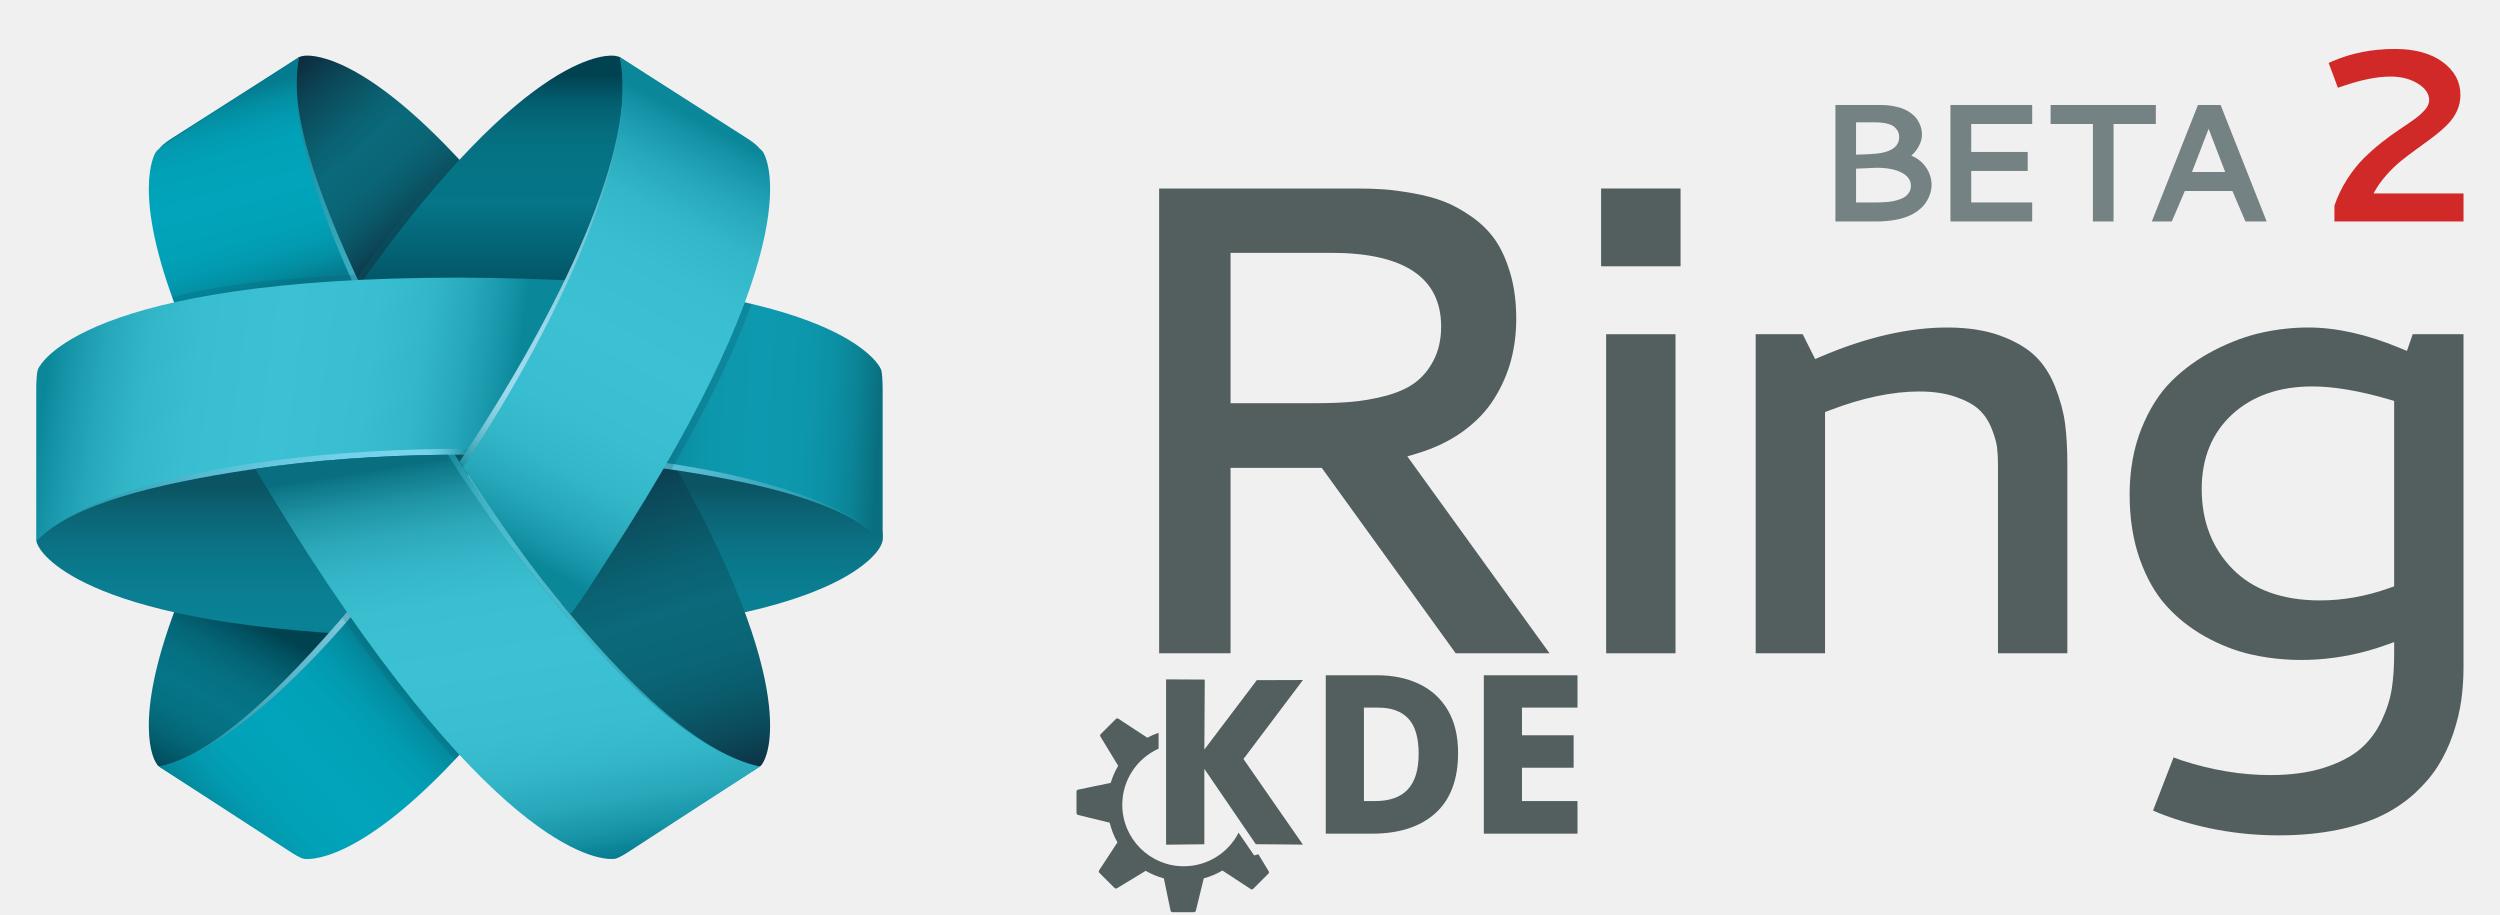
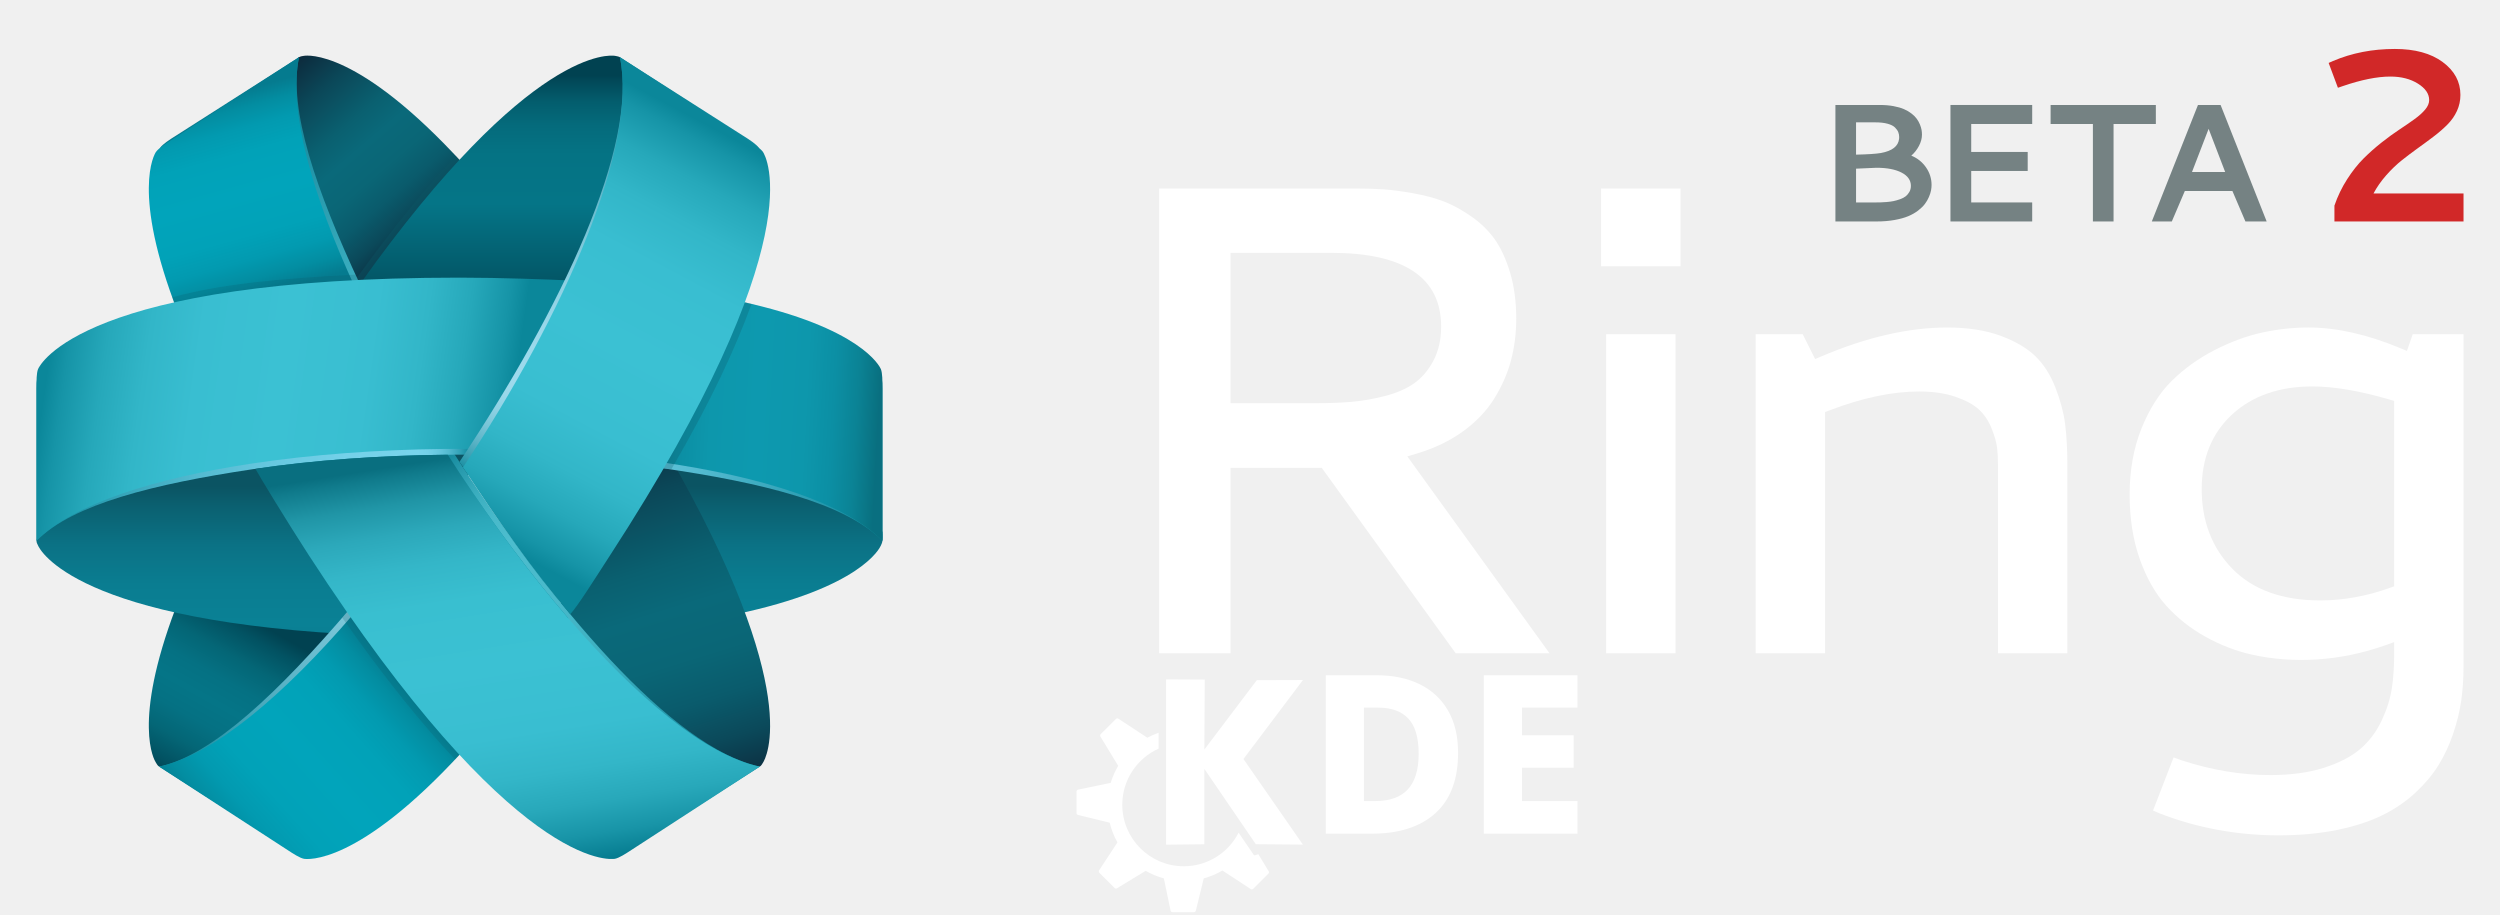
<svg xmlns="http://www.w3.org/2000/svg" version="1.1" id="Calque_1" x="0px" y="0px" width="590.4px" height="216px" viewBox="0 0 590.4 216" enable-background="new 0 0 590.4 216" xml:space="preserve">
  <defs id="defs5272" />
  <g id="g4726">
    <g id="g4728">
      <linearGradient id="SVGID_1_" gradientUnits="userSpaceOnUse" x1="23.376" y1="901.826" x2="15.36" y2="892.474" gradientTransform="matrix(1 0 0 1 90 -791)">
        <stop offset="0" style="stop-color:#0B5463" id="stop4731" />
        <stop offset="1" style="stop-color:#0B5463" id="stop4733" />
      </linearGradient>
      <polygon fill="url(#SVGID_1_)" points="102.813,103.89 115.141,103.466 108.976,115.113   " id="polygon4735" />
      <linearGradient id="SVGID_2_" gradientUnits="userSpaceOnUse" x1="92.376" y1="905.86" x2="92.376" y2="970.14" gradientTransform="matrix(1 0 0 1 90 -791)">
        <stop offset="0" style="stop-color:#0B5463" id="stop4738" />
        <stop offset="0.07" style="stop-color:#0B6070" id="stop4740" />
        <stop offset="0.216" style="stop-color:#0B7285" id="stop4742" />
        <stop offset="0.361" style="stop-color:#0A7D91" id="stop4744" />
        <stop offset="0.5" style="stop-color:#0A8195" id="stop4746" />
        <stop offset="0.639" style="stop-color:#0A7D91" id="stop4748" />
        <stop offset="0.783" style="stop-color:#0B7285" id="stop4750" />
        <stop offset="0.93" style="stop-color:#0B6070" id="stop4752" />
        <stop offset="1" style="stop-color:#0B5463" id="stop4754" />
      </linearGradient>
      <path fill="url(#SVGID_2_)" d="M156.308,106.82c45.552,7.381,52.088,18.776,52.088,18.776c0-0.002,0.111,1.146,0,2.107    c-0.055,0.482-0.242,0.842-0.372,1.141c-0.261,0.604-4.765,10.004-34.201,16.201L156.308,106.82z" id="path4756" />
      <linearGradient id="SVGID_3_" gradientUnits="userSpaceOnUse" x1="-50.446" y1="975.021" x2="-29.59" y2="937.888" gradientTransform="matrix(1 0 0 1 90 -791)">
        <stop offset="0" style="stop-color:#014251" id="stop4759" />
        <stop offset="0.086" style="stop-color:#025262" id="stop4761" />
        <stop offset="0.227" style="stop-color:#046676" id="stop4763" />
        <stop offset="0.366" style="stop-color:#057183" id="stop4765" />
        <stop offset="0.5" style="stop-color:#057587" id="stop4767" />
        <stop offset="0.634" style="stop-color:#057183" id="stop4769" />
        <stop offset="0.773" style="stop-color:#046676" id="stop4771" />
        <stop offset="0.914" style="stop-color:#025262" id="stop4773" />
        <stop offset="1" style="stop-color:#014251" id="stop4775" />
      </linearGradient>
      <path fill="url(#SVGID_3_)" d="M41.516,143.514c-10.369,27.344-5.049,36.055-4.692,36.596c0.181,0.271,0.349,0.668,0.755,0.934    c0.157,0.104,2.143-0.377,2.143-0.377s18.623-0.938,40.443-31.939L41.516,143.514z" id="path4777" />
      <linearGradient id="SVGID_4_" gradientUnits="userSpaceOnUse" x1="9.086" y1="848.944" x2="-25.438" y2="808.665" gradientTransform="matrix(1 0 0 1 90 -791)">
        <stop offset="0" style="stop-color:#0D283A" id="stop4780" />
        <stop offset="0.028" style="stop-color:#0C3042" id="stop4782" />
        <stop offset="0.135" style="stop-color:#0B495A" id="stop4784" />
        <stop offset="0.247" style="stop-color:#0A5B6C" id="stop4786" />
        <stop offset="0.365" style="stop-color:#0A6676" id="stop4788" />
        <stop offset="0.5" style="stop-color:#0A697A" id="stop4790" />
        <stop offset="0.618" style="stop-color:#0A6070" id="stop4792" />
        <stop offset="0.812" style="stop-color:#0B4758" id="stop4794" />
        <stop offset="1" style="stop-color:#0D283A" id="stop4796" />
      </linearGradient>
      <path fill="url(#SVGID_4_)" d="M109.549,38.875C84.568,11.5,72.487,13.07,71.788,13.185c-0.35,0.059-0.69,0.072-1.158,0.311    c-0.832,0.426-1.77,3.182-1.77,3.182s-5.283,15.117,15.867,55.791L109.549,38.875z" id="path4798" />
      <linearGradient id="SVGID_5_" gradientUnits="userSpaceOnUse" x1="77.418" y1="979.431" x2="50.748" y2="893.516" gradientTransform="matrix(1 0 0 1 90 -791)">
        <stop offset="0" style="stop-color:#0D283A" id="stop4801" />
        <stop offset="0.028" style="stop-color:#0C3042" id="stop4803" />
        <stop offset="0.135" style="stop-color:#0B495A" id="stop4805" />
        <stop offset="0.247" style="stop-color:#0A5B6C" id="stop4807" />
        <stop offset="0.365" style="stop-color:#0A6676" id="stop4809" />
        <stop offset="0.5" style="stop-color:#0A697A" id="stop4811" />
        <stop offset="0.618" style="stop-color:#0A6070" id="stop4813" />
        <stop offset="0.812" style="stop-color:#0B4758" id="stop4815" />
        <stop offset="1" style="stop-color:#0D283A" id="stop4817" />
      </linearGradient>
      <path fill="url(#SVGID_5_)" d="M131.342,144.072c33.872,38.717,45.761,36.561,45.761,36.561s2.182,0.508,2.332,0.41    c0.405-0.266,0.572-0.662,0.753-0.934c0.482-0.73,10.052-16.422-22.444-72.979L131.342,144.072z" id="path4819" />
      <linearGradient id="SVGID_6_" gradientUnits="userSpaceOnUse" x1="-41.932" y1="905.86" x2="-41.932" y2="970.138" gradientTransform="matrix(1 0 0 1 90 -791)">
        <stop offset="0" style="stop-color:#0B5463" id="stop4822" />
        <stop offset="0.07" style="stop-color:#0B6070" id="stop4824" />
        <stop offset="0.216" style="stop-color:#0B7285" id="stop4826" />
        <stop offset="0.361" style="stop-color:#0A7D91" id="stop4828" />
        <stop offset="0.5" style="stop-color:#0A8195" id="stop4830" />
        <stop offset="0.639" style="stop-color:#0A7D91" id="stop4832" />
        <stop offset="0.783" style="stop-color:#0B7285" id="stop4834" />
        <stop offset="0.93" style="stop-color:#0B6070" id="stop4836" />
        <stop offset="1" style="stop-color:#0B5463" id="stop4838" />
      </linearGradient>
      <path fill="url(#SVGID_6_)" d="M87.52,150.014c-69.822-2.938-78.172-20.346-78.529-21.17c-0.109-0.25-0.417-0.746-0.371-1.141    c0.145-1.238,2.695-3.439,2.695-3.439s18.578-11.404,49.362-17.545L87.52,150.014z" id="path4840" />
      <linearGradient id="SVGID_7_" gradientUnits="userSpaceOnUse" x1="-6.566" y1="842.787" x2="18.668" y2="842.787" gradientTransform="matrix(1 0 0 1 90 -791)">
        <stop offset="0" style="stop-color:#0B5463" id="stop4843" />
        <stop offset="1" style="stop-color:#0B5463" id="stop4845" />
      </linearGradient>
      <path opacity="0.4" fill="url(#SVGID_7_)" enable-background="new    " d="M107.614,36.783    c-6.985,7.438-15.034,17.199-24.18,30.008h1.784c5.405-6.887,18.892-23.848,23.45-28.838L107.614,36.783z" id="path4847" />
      <linearGradient id="SVGID_8_" gradientUnits="userSpaceOnUse" x1="26.762" y1="869.471" x2="26.762" y2="808.843" gradientTransform="matrix(1 0 0 1 90 -791)">
        <stop offset="0" style="stop-color:#014251" id="stop4850" />
        <stop offset="0.5" style="stop-color:#057587" id="stop4852" />
        <stop offset="0.693" style="stop-color:#057384" id="stop4854" />
        <stop offset="0.804" style="stop-color:#056B7C" id="stop4856" />
        <stop offset="0.893" style="stop-color:#035E6E" id="stop4858" />
        <stop offset="0.971" style="stop-color:#024B5B" id="stop4860" />
        <stop offset="1" style="stop-color:#014251" id="stop4862" />
      </linearGradient>
      <path fill="url(#SVGID_8_)" d="M135.817,68.23c18.261-43.152,11.11-53.051,11.11-53.051s-0.377-1.594-0.542-1.684    c-0.308-0.168-0.917-0.268-1.159-0.309c-0.884-0.148-19.868-2.605-60.008,53.604L135.817,68.23z" id="path4864" />
      <linearGradient id="SVGID_9_" gradientUnits="userSpaceOnUse" x1="-28.619" y1="987.141" x2="82.142" y2="819.717" gradientTransform="matrix(1 0 0 1 90 -791)">
        <stop offset="0" style="stop-color:#0B879A" id="stop4867" />
        <stop offset="0.082" style="stop-color:#379FB2" id="stop4869" />
        <stop offset="0.168" style="stop-color:#5CB4C7" id="stop4871" />
        <stop offset="0.253" style="stop-color:#79C5D7" id="stop4873" />
        <stop offset="0.337" style="stop-color:#8DD1E3" id="stop4875" />
        <stop offset="0.42" style="stop-color:#9AD8EA" id="stop4877" />
        <stop offset="0.5" style="stop-color:#9EDAEC" id="stop4879" />
        <stop offset="0.58" style="stop-color:#9AD8EA" id="stop4881" />
        <stop offset="0.663" style="stop-color:#8DD1E3" id="stop4883" />
        <stop offset="0.747" style="stop-color:#79C5D7" id="stop4885" />
        <stop offset="0.833" style="stop-color:#5CB4C7" id="stop4887" />
        <stop offset="0.918" style="stop-color:#379FB2" id="stop4889" />
        <stop offset="1" style="stop-color:#0B879A" id="stop4891" />
      </linearGradient>
      <path fill="url(#SVGID_9_)" d="M108.172,176.496c-24.74,26.969-36.709,25.414-37.406,25.299c-0.967-0.162-2.927-1.459-2.927-1.459    l-30.261-19.295C50.32,178.332,66,163.186,82.504,143.922L108.172,176.496z" id="path4893" />
      <linearGradient id="SVGID_10_" gradientUnits="userSpaceOnUse" x1="-38.57" y1="990.498" x2="5.3" y2="951.219" gradientTransform="matrix(1 0 0 1 90 -791)">
        <stop offset="0" style="stop-color:#057B8F" id="stop4896" />
        <stop offset="0.082" style="stop-color:#038DA1" id="stop4898" />
        <stop offset="0.181" style="stop-color:#029AB0" id="stop4900" />
        <stop offset="0.301" style="stop-color:#01A2B8" id="stop4902" />
        <stop offset="0.5" style="stop-color:#01A4BB" id="stop4904" />
        <stop offset="0.699" style="stop-color:#01A2B8" id="stop4906" />
        <stop offset="0.819" style="stop-color:#029AB0" id="stop4908" />
        <stop offset="0.918" style="stop-color:#038DA1" id="stop4910" />
        <stop offset="1" style="stop-color:#057B8F" id="stop4912" />
      </linearGradient>
      <path fill="url(#SVGID_10_)" d="M109.192,177.518c-24.74,26.967-36.708,25.412-37.404,25.297    c-0.969-0.162-2.928-1.459-2.928-1.459l-31.281-20.312c12.742-2.709,29.441-16.834,45.945-36.1L109.192,177.518z" id="path4914" />
      <linearGradient id="SVGID_11_" gradientUnits="userSpaceOnUse" x1="-42.494" y1="818.572" x2="59.365" y2="988.337" gradientTransform="matrix(1 0 0 1 90 -791)">
        <stop offset="0" style="stop-color:#057B8F" id="stop4917" />
        <stop offset="0.018" style="stop-color:#0A8093" id="stop4919" />
        <stop offset="0.141" style="stop-color:#279AAD" id="stop4921" />
        <stop offset="0.263" style="stop-color:#3BAEBF" id="stop4923" />
        <stop offset="0.384" style="stop-color:#48B9CA" id="stop4925" />
        <stop offset="0.5" style="stop-color:#4CBDCE" id="stop4927" />
        <stop offset="0.616" style="stop-color:#48B9CA" id="stop4929" />
        <stop offset="0.737" style="stop-color:#3BAEBF" id="stop4931" />
        <stop offset="0.859" style="stop-color:#279AAD" id="stop4933" />
        <stop offset="0.982" style="stop-color:#0A8093" id="stop4935" />
        <stop offset="1" style="stop-color:#057B8F" id="stop4937" />
      </linearGradient>
      <path fill="url(#SVGID_11_)" d="M43,72.677C32.01,44.38,37.481,35.419,37.844,34.87c0.541-0.818,2.524-2.08,2.524-2.08    l30.261-19.295c-2.627,12.354,4.059,31.447,14.324,53.541L43,72.677z" id="path4939" />
      <linearGradient id="SVGID_12_" gradientUnits="userSpaceOnUse" x1="67.689" y1="987.312" x2="2.19" y2="904.814" gradientTransform="matrix(1 0 0 1 90 -791)">
        <stop offset="0" style="stop-color:#057B8F" id="stop4942" />
        <stop offset="0.026" style="stop-color:#0A8093" id="stop4944" />
        <stop offset="0.205" style="stop-color:#279AAD" id="stop4946" />
        <stop offset="0.384" style="stop-color:#3BAEBF" id="stop4948" />
        <stop offset="0.56" style="stop-color:#48B9CA" id="stop4950" />
        <stop offset="0.73" style="stop-color:#4CBDCE" id="stop4952" />
        <stop offset="0.792" style="stop-color:#48B9CA" id="stop4954" />
        <stop offset="0.858" style="stop-color:#3BAEBF" id="stop4956" />
        <stop offset="0.924" style="stop-color:#279AAD" id="stop4958" />
        <stop offset="0.991" style="stop-color:#0A8093" id="stop4960" />
        <stop offset="1" style="stop-color:#057B8F" id="stop4962" />
      </linearGradient>
      <path fill="url(#SVGID_12_)" d="M106.755,106.365c-15.667,0.17-31.37,1.221-45.417,3.326c0.451,0.944,7.535,12.603,12.601,20.399    c48.579,74.806,71.339,71.863,72.307,71.701c0.968-0.16,2.928-1.457,2.928-1.457l30.262-19.293    C158.819,176.66,130.159,143.062,106.755,106.365z" id="path4964" />
      <linearGradient id="SVGID_13_" gradientUnits="userSpaceOnUse" x1="-26.956" y1="860.165" x2="-39.709" y2="814.255" gradientTransform="matrix(1 0 0 1 90 -791)">
        <stop offset="0" style="stop-color:#057B8F" id="stop4967" />
        <stop offset="0.082" style="stop-color:#038DA1" id="stop4969" />
        <stop offset="0.181" style="stop-color:#029AB0" id="stop4971" />
        <stop offset="0.301" style="stop-color:#01A2B8" id="stop4973" />
        <stop offset="0.5" style="stop-color:#01A4BB" id="stop4975" />
        <stop offset="0.699" style="stop-color:#01A2B8" id="stop4977" />
        <stop offset="0.819" style="stop-color:#029AB0" id="stop4979" />
        <stop offset="0.918" style="stop-color:#038DA1" id="stop4981" />
        <stop offset="1" style="stop-color:#057B8F" id="stop4983" />
      </linearGradient>
      <path fill="url(#SVGID_13_)" d="M41.981,73.699c-10.99-28.299-5.519-37.26-5.157-37.809c0.542-0.816,2.524-2.08,2.524-2.08    l31.281-20.314c-2.627,12.354,3.038,32.469,13.303,54.561L41.981,73.699z" id="path4985" />
      <linearGradient id="SVGID_14_" gradientUnits="userSpaceOnUse" x1="117.473" y1="891.126" x2="-81.229" y2="891.126" gradientTransform="matrix(1 0 0 1 90 -791)">
        <stop offset="0" style="stop-color:#0B879A" id="stop4988" />
        <stop offset="0.013" style="stop-color:#118B9E" id="stop4990" />
        <stop offset="0.112" style="stop-color:#36A5BA" id="stop4992" />
        <stop offset="0.211" style="stop-color:#53BAD0" id="stop4994" />
        <stop offset="0.31" style="stop-color:#67C8E0" id="stop4996" />
        <stop offset="0.407" style="stop-color:#74D1E9" id="stop4998" />
        <stop offset="0.5" style="stop-color:#78D4EC" id="stop5000" />
        <stop offset="0.593" style="stop-color:#74D1E9" id="stop5002" />
        <stop offset="0.69" style="stop-color:#67C8E0" id="stop5004" />
        <stop offset="0.788" style="stop-color:#53BAD0" id="stop5006" />
        <stop offset="0.888" style="stop-color:#36A5BA" id="stop5008" />
        <stop offset="0.987" style="stop-color:#118B9E" id="stop5010" />
        <stop offset="1" style="stop-color:#0B879A" id="stop5012" />
      </linearGradient>
      <path fill="url(#SVGID_14_)" d="M156.279,110.549c23.614,3.406,43.153,8.193,52.116,17.154V91.777c0,0,0.02-2.35-0.372-3.25    c-0.259-0.594-4.659-9.783-33.169-15.98L156.279,110.549z" id="path5014" />
      <linearGradient id="SVGID_15_" gradientUnits="userSpaceOnUse" x1="60.517" y1="888.225" x2="117.308" y2="891.285" gradientTransform="matrix(1 0 0 1 90 -791)">
        <stop offset="0" style="stop-color:#096F80" id="stop5017" />
        <stop offset="0.006" style="stop-color:#097181" id="stop5019" />
        <stop offset="0.091" style="stop-color:#0B8395" id="stop5021" />
        <stop offset="0.188" style="stop-color:#0C8FA4" id="stop5023" />
        <stop offset="0.305" style="stop-color:#0D97AC" id="stop5025" />
        <stop offset="0.5" style="stop-color:#0D99AF" id="stop5027" />
        <stop offset="0.695" style="stop-color:#0D97AC" id="stop5029" />
        <stop offset="0.812" style="stop-color:#0C8FA4" id="stop5031" />
        <stop offset="0.909" style="stop-color:#0B8395" id="stop5033" />
        <stop offset="0.994" style="stop-color:#097181" id="stop5035" />
        <stop offset="1" style="stop-color:#096F80" id="stop5037" />
      </linearGradient>
      <path fill="url(#SVGID_15_)" d="M156.279,109.178c23.614,3.406,43.153,9.564,52.116,18.525V90.406c0,0,0.02-2.35-0.372-3.25    c-0.259-0.594-4.659-9.783-33.169-15.98L156.279,109.178z" id="path5039" />
      <linearGradient id="SVGID_16_" gradientUnits="userSpaceOnUse" x1="-81.38" y1="888.32" x2="21.085" y2="888.32" gradientTransform="matrix(1 0 0 1 90 -791)">
        <stop offset="0" style="stop-color:#0B879A" id="stop5042" />
        <stop offset="0.022" style="stop-color:#118B9E" id="stop5044" />
        <stop offset="0.197" style="stop-color:#36A5BA" id="stop5046" />
        <stop offset="0.372" style="stop-color:#53BAD0" id="stop5048" />
        <stop offset="0.545" style="stop-color:#67C8E0" id="stop5050" />
        <stop offset="0.715" style="stop-color:#74D1E9" id="stop5052" />
        <stop offset="0.879" style="stop-color:#78D4EC" id="stop5054" />
        <stop offset="0.901" style="stop-color:#74D1E9" id="stop5056" />
        <stop offset="0.925" style="stop-color:#67C8E0" id="stop5058" />
        <stop offset="0.949" style="stop-color:#53BAD0" id="stop5060" />
        <stop offset="0.973" style="stop-color:#36A5BA" id="stop5062" />
        <stop offset="0.997" style="stop-color:#118B9E" id="stop5064" />
        <stop offset="1" style="stop-color:#0B879A" id="stop5066" />
      </linearGradient>
      <path fill="url(#SVGID_16_)" d="M134.862,67.619c-5.318-0.258-16.663-0.682-26.354-0.682c-89.197,0-99.124,20.689-99.517,21.59    c-0.391,0.9-0.371,3.25-0.371,3.25v35.926c8.678-8.678,27.775-13.406,50.98-16.885c14.048-2.105,29.596-3.254,45.263-3.424    c2.771-0.029,5.546-0.029,8.315,0C113.178,107.394,140.18,67.876,134.862,67.619z" id="path5068" />
      <linearGradient id="SVGID_17_" gradientUnits="userSpaceOnUse" x1="-9.324" y1="861.803" x2="-47.833" y2="856.388" gradientTransform="matrix(1 0 0 1 90 -791)">
        <stop offset="0" style="stop-color:#0B5463" id="stop5071" />
        <stop offset="1" style="stop-color:#0B5463" id="stop5073" />
      </linearGradient>
      <path opacity="0.2" fill="url(#SVGID_17_)" enable-background="new    " d="M83.947,64.845    c-18.644,0.945-32.06,2.318-43.277,5.354l0.536,1.471c1.021-0.166,2.295-0.514,3.332-0.67c12.669-1.9,26.317-3.637,40.416-3.963    L83.947,64.845z" id="path5075" />
      <linearGradient id="SVGID_18_" gradientUnits="userSpaceOnUse" x1="29.86" y1="894.74" x2="-78.964" y2="879.437" gradientTransform="matrix(1 0 0 1 90 -791)">
        <stop offset="0" style="stop-color:#0B879A" id="stop5078" />
        <stop offset="0.038" style="stop-color:#1694A7" id="stop5080" />
        <stop offset="0.118" style="stop-color:#26A8BA" id="stop5082" />
        <stop offset="0.208" style="stop-color:#32B6C8" id="stop5084" />
        <stop offset="0.318" style="stop-color:#39BED1" id="stop5086" />
        <stop offset="0.5" style="stop-color:#3BC1D3" id="stop5088" />
        <stop offset="0.682" style="stop-color:#39BED1" id="stop5090" />
        <stop offset="0.792" style="stop-color:#32B6C8" id="stop5092" />
        <stop offset="0.882" style="stop-color:#26A8BA" id="stop5094" />
        <stop offset="0.962" style="stop-color:#1694A7" id="stop5096" />
        <stop offset="1" style="stop-color:#0B879A" id="stop5098" />
      </linearGradient>
      <path fill="url(#SVGID_18_)" d="M134.862,66.248c-5.318-0.258-16.663-0.682-26.354-0.682c-89.197,0-99.124,20.689-99.517,21.59    c-0.391,0.9-0.371,3.25-0.371,3.25v37.297c8.678-8.678,27.775-14.775,50.98-18.256c14.048-2.106,29.596-3.254,45.263-3.424    c2.771-0.029,5.546-0.029,8.315,0.002C113.178,106.025,140.18,66.505,134.862,66.248z" id="path5100" />
      <linearGradient id="SVGID_19_" gradientUnits="userSpaceOnUse" x1="80.297" y1="819.396" x2="28.548" y2="908.521" gradientTransform="matrix(1 0 0 1 90 -791)">
        <stop offset="0" style="stop-color:#0B879A" id="stop5103" />
        <stop offset="0.124" style="stop-color:#379FB2" id="stop5105" />
        <stop offset="0.252" style="stop-color:#5CB4C7" id="stop5107" />
        <stop offset="0.38" style="stop-color:#79C5D7" id="stop5109" />
        <stop offset="0.506" style="stop-color:#8DD1E3" id="stop5111" />
        <stop offset="0.631" style="stop-color:#9AD8EA" id="stop5113" />
        <stop offset="0.751" style="stop-color:#9EDAEC" id="stop5115" />
        <stop offset="0.791" style="stop-color:#9AD8EA" id="stop5117" />
        <stop offset="0.832" style="stop-color:#8DD1E3" id="stop5119" />
        <stop offset="0.874" style="stop-color:#79C5D7" id="stop5121" />
        <stop offset="0.917" style="stop-color:#5CB4C7" id="stop5123" />
        <stop offset="0.959" style="stop-color:#379FB2" id="stop5125" />
        <stop offset="1" style="stop-color:#0B879A" id="stop5127" />
      </linearGradient>
      <path fill="url(#SVGID_19_)" d="M108.502,109.08c24.314-36.528,42.304-74.786,37.882-95.584l30.262,19.293    c0,0,1.98,1.264,2.521,2.082c0.542,0.818,12.487,20.414-36.094,95.221c-3.575,5.504-6.885,11.99-8.103,12.592    C126.681,134.578,108.502,109.08,108.502,109.08z" id="path5129" />
      <linearGradient id="SVGID_20_" gradientUnits="userSpaceOnUse" x1="86.801" y1="864.229" x2="67.959" y2="899.587" gradientTransform="matrix(1 0 0 1 90 -791)">
        <stop offset="0" style="stop-color:#0B5463" id="stop5132" />
        <stop offset="1" style="stop-color:#0B5463" id="stop5134" />
      </linearGradient>
      <path opacity="0.25" fill="url(#SVGID_20_)" enable-background="new    " d="M175.734,71.333    c-5.28,12.918-11.025,25.32-19.455,39.147l2.229,0.424c9.653-16.59,15.203-28.776,18.983-39.131L175.734,71.333z" id="path5136" />
      <linearGradient id="SVGID_21_" gradientUnits="userSpaceOnUse" x1="78.6" y1="821.354" x2="26.685" y2="918.776" gradientTransform="matrix(1 0 0 1 90 -791)">
        <stop offset="0" style="stop-color:#0B879A" id="stop5139" />
        <stop offset="0.038" style="stop-color:#1694A7" id="stop5141" />
        <stop offset="0.118" style="stop-color:#26A8BA" id="stop5143" />
        <stop offset="0.208" style="stop-color:#32B6C8" id="stop5145" />
        <stop offset="0.318" style="stop-color:#39BED1" id="stop5147" />
        <stop offset="0.5" style="stop-color:#3BC1D3" id="stop5149" />
        <stop offset="0.682" style="stop-color:#39BED1" id="stop5151" />
        <stop offset="0.792" style="stop-color:#32B6C8" id="stop5153" />
        <stop offset="0.882" style="stop-color:#26A8BA" id="stop5155" />
        <stop offset="0.962" style="stop-color:#1694A7" id="stop5157" />
        <stop offset="1" style="stop-color:#0B879A" id="stop5159" />
      </linearGradient>
      <path fill="url(#SVGID_21_)" d="M144.094,131.111c48.582-74.807,36.636-94.401,36.094-95.221c-0.541-0.816-2.521-2.08-2.521-2.08    l-31.282-20.314c4.396,20.678-12.935,60.498-37.042,96.872c8.118,12.356,16.496,24.437,25.324,34.678    C136.426,143.201,140.834,136.129,144.094,131.111z" id="path5161" />
      <linearGradient id="SVGID_22_" gradientUnits="userSpaceOnUse" x1="82.629" y1="823.549" x2="30.257" y2="921.83" gradientTransform="matrix(1 0 0 1 90 -791)">
        <stop offset="0" style="stop-color:#0B879A" id="stop5164" />
        <stop offset="0.038" style="stop-color:#1694A7" id="stop5166" />
        <stop offset="0.118" style="stop-color:#26A8BA" id="stop5168" />
        <stop offset="0.208" style="stop-color:#32B6C8" id="stop5170" />
        <stop offset="0.318" style="stop-color:#39BED1" id="stop5172" />
        <stop offset="0.5" style="stop-color:#3BC1D3" id="stop5174" />
        <stop offset="0.682" style="stop-color:#39BED1" id="stop5176" />
        <stop offset="0.792" style="stop-color:#32B6C8" id="stop5178" />
        <stop offset="0.882" style="stop-color:#26A8BA" id="stop5180" />
        <stop offset="0.962" style="stop-color:#1694A7" id="stop5182" />
        <stop offset="1" style="stop-color:#0B879A" id="stop5184" />
      </linearGradient>
      <path fill="url(#SVGID_22_)" d="M133.788,146.396c0.107-0.057,0.26-0.195,0.43-0.375c-8.828-10.242-17.602-22.018-25.719-34.373    c-0.14,0.209-0.276,0.422-0.416,0.633C108.083,112.281,125.002,139.004,133.788,146.396z" id="path5186" />
      <linearGradient id="SVGID_23_" gradientUnits="userSpaceOnUse" x1="-1.897" y1="935.297" x2="11.535" y2="971.688" gradientTransform="matrix(1 0 0 1 90 -791)">
        <stop offset="0" style="stop-color:#0B5463" id="stop5189" />
        <stop offset="1" style="stop-color:#0B5463" id="stop5191" />
      </linearGradient>
      <path opacity="0.2" fill="url(#SVGID_23_)" enable-background="new    " d="M108.506,178.262    c-0.398-0.457-18.246-21.541-26.364-33.9l-1.325,1.512c10.186,14.547,19.059,25.396,26.666,33.479L108.506,178.262z" id="path5193" />
      <linearGradient id="SVGID_24_" gradientUnits="userSpaceOnUse" x1="23.611" y1="897.869" x2="39.425" y2="996.322" gradientTransform="matrix(1 0 0 1 90 -791)">
        <stop offset="0" style="stop-color:#096F80" id="stop5196" />
        <stop offset="0.024" style="stop-color:#107B8C" id="stop5198" />
        <stop offset="0.089" style="stop-color:#2095A6" id="stop5200" />
        <stop offset="0.16" style="stop-color:#2CA8BA" id="stop5202" />
        <stop offset="0.24" style="stop-color:#34B6C8" id="stop5204" />
        <stop offset="0.338" style="stop-color:#39BFD0" id="stop5206" />
        <stop offset="0.5" style="stop-color:#3BC1D3" id="stop5208" />
        <stop offset="0.672" style="stop-color:#39BED1" id="stop5210" />
        <stop offset="0.775" style="stop-color:#33B6C8" id="stop5212" />
        <stop offset="0.86" style="stop-color:#28A8BA" id="stop5214" />
        <stop offset="0.935" style="stop-color:#1894A7" id="stop5216" />
        <stop offset="1" style="stop-color:#057B8F" id="stop5218" />
      </linearGradient>
      <path fill="url(#SVGID_24_)" d="M134.217,146.021c-8.828-10.242-17.602-22.018-25.719-34.373    c-0.929-1.416-1.853-2.834-2.763-4.264c-15.667,0.17-31.37,1.221-45.418,3.325c0.451,0.947,7.536,12.603,12.601,20.399    c48.58,74.808,71.339,71.865,72.308,71.703c0.968-0.162,2.927-1.459,2.927-1.459l31.282-20.312    C166.633,178.32,150.338,164.723,134.217,146.021z" id="path5220" />
    </g>
-     <g id="g5222">
-       <path fill="#535E5E" d="M343.781,154.282h22.16l-33.586-46.504l2.139-0.639c4.254-1.265,7.98-3.055,11.08-5.32    c3.074-2.248,5.531-4.83,7.293-7.666c1.795-2.877,3.125-5.902,3.955-8.993c0.832-3.106,1.254-6.431,1.254-9.878    c0-4.01-0.484-7.669-1.447-10.873c-0.945-3.176-2.166-5.828-3.621-7.88c-1.453-2.038-3.299-3.849-5.498-5.38    c-2.252-1.566-4.438-2.762-6.498-3.557c-2.09-0.805-4.531-1.46-7.26-1.945c-2.752-0.492-5.131-0.804-7.061-0.934    c-1.965-0.131-4.137-0.195-6.449-0.195h-46.498v109.764h16.861v-43.787h21.547L343.781,154.282z M290.605,95.221V59.71h23.754    c17.24,0,25.98,5.853,25.98,17.397c0,3.053-0.605,5.762-1.812,8.047c-1.199,2.288-2.759,4.109-4.627,5.412    c-1.812,1.27-4.143,2.271-6.91,2.976c-2.66,0.683-5.287,1.138-7.809,1.356c-2.465,0.215-5.344,0.322-8.559,0.322h-20.021v0.001    H290.605z" id="path5224" />
-       <g id="g5226">
-         <polygon fill="#535E5E" points="378.113,44.518 378.113,62.887 396.881,62.887 396.881,52.147 396.881,44.518    " id="polygon5228" />
-         <rect x="379.307" y="78.931" fill="#535E5E" width="16.383" height="75.351" id="rect5230" />
+     <g id="g5222" style="fill:#ffffff">
+       <path fill="#535E5E" d="M343.781,154.282h22.16l-33.586-46.504l2.139-0.639c4.254-1.265,7.98-3.055,11.08-5.32    c3.074-2.248,5.531-4.83,7.293-7.666c1.795-2.877,3.125-5.902,3.955-8.993c0.832-3.106,1.254-6.431,1.254-9.878    c0-4.01-0.484-7.669-1.447-10.873c-0.945-3.176-2.166-5.828-3.621-7.88c-1.453-2.038-3.299-3.849-5.498-5.38    c-2.252-1.566-4.438-2.762-6.498-3.557c-2.09-0.805-4.531-1.46-7.26-1.945c-2.752-0.492-5.131-0.804-7.061-0.934    c-1.965-0.131-4.137-0.195-6.449-0.195h-46.498v109.764h16.861v-43.787h21.547L343.781,154.282z M290.605,95.221V59.71h23.754    c17.24,0,25.98,5.853,25.98,17.397c0,3.053-0.605,5.762-1.812,8.047c-1.199,2.288-2.759,4.109-4.627,5.412    c-1.812,1.27-4.143,2.271-6.91,2.976c-2.66,0.683-5.287,1.138-7.809,1.356c-2.465,0.215-5.344,0.322-8.559,0.322h-20.021v0.001    H290.605z" id="path5224" style="fill:#ffffff" />
+       <g id="g5226" style="fill:#ffffff">
+         <polygon fill="#535E5E" points="378.113,44.518 378.113,62.887 396.881,62.887 396.881,52.147 396.881,44.518    " id="polygon5228" style="fill:#ffffff" />
+         <rect x="379.307" y="78.931" fill="#535E5E" width="16.383" height="75.351" id="rect5230" style="fill:#ffffff" />
      </g>
-       <path fill="#535E5E" d="M461.748,93.69c2.494,0.852,4.33,1.846,5.615,3.04c1.285,1.192,2.297,2.726,3.018,4.558    c0.689,1.75,1.098,3.199,1.252,4.435c0.141,1.169,0.209,2.528,0.209,4.05v44.51h16.383v-44.748c0-3.497-0.182-6.69-0.541-9.495    c-0.35-2.707-1.137-5.615-2.326-8.641c-1.16-2.93-2.73-5.377-4.682-7.275c-1.949-1.9-4.705-3.521-8.188-4.814    c-3.52-1.307-7.771-1.967-12.643-1.967c-9.117,0-19.146,2.309-29.812,6.865l-1.373,0.584l-2.93-5.86h-11.107v75.351h16.379V97.319    l1.014-0.391c7.73-2.971,14.875-4.475,21.238-4.475C456.48,92.454,459.338,92.866,461.748,93.69z" id="path5232" />
-       <path fill="#535E5E" d="M570.332,187.288c2.246-2.07,4.096-4.261,5.494-6.511c1.41-2.269,2.59-4.778,3.498-7.461    c0.92-2.702,1.562-5.347,1.92-7.856c0.355-2.537,0.541-5.201,0.541-7.924V78.931h-11.994l-1.371,3.942l-1.555-0.646    c-7.771-3.243-15.076-4.886-21.725-4.886c-3.574,0-7.248,0.401-10.91,1.197c-3.633,0.785-7.42,2.182-11.254,4.15    c-3.811,1.955-7.219,4.412-10.141,7.306c-2.877,2.854-5.271,6.629-7.113,11.226c-1.852,4.606-2.789,9.864-2.789,15.624    c0,5.572,0.801,10.664,2.373,15.131c1.566,4.443,3.666,8.156,6.242,11.033c2.602,2.9,5.709,5.369,9.248,7.342    c3.561,1.982,7.264,3.41,11.021,4.25c9.814,2.188,20.922,1.555,31.471-2.211l2.115-0.756v2.963c0,2.865-0.184,5.523-0.537,7.902    c-0.365,2.445-1.17,5.014-2.396,7.627c-1.252,2.682-2.967,4.961-5.094,6.775c-2.115,1.799-5.016,3.291-8.613,4.438    c-3.561,1.129-7.803,1.703-12.604,1.703c-6.861,0-13.92-1.176-20.996-3.498l-1.848-0.674l-4.854,12.545l1.545,0.668    c8.832,3.439,18.32,5.195,28.143,5.195c5.01,0,9.648-0.434,13.785-1.279c4.111-0.844,7.688-2.002,10.629-3.447    C565.484,191.118,568.1,189.345,570.332,187.288z M564.355,138.841c-5.449,1.959-10.977,2.955-16.434,2.955    c-8.879,0-15.84-2.502-20.682-7.432c-4.834-4.916-7.287-11.27-7.287-18.869c0-7.321,2.432-13.26,7.229-17.661    c4.762-4.361,11.119-6.574,18.914-6.574c5.055,0,11.164,1.037,18.168,3.084l1.141,0.333v43.787L564.355,138.841z" id="path5234" />
+       <path fill="#535E5E" d="M461.748,93.69c2.494,0.852,4.33,1.846,5.615,3.04c1.285,1.192,2.297,2.726,3.018,4.558    c0.689,1.75,1.098,3.199,1.252,4.435c0.141,1.169,0.209,2.528,0.209,4.05v44.51h16.383v-44.748c0-3.497-0.182-6.69-0.541-9.495    c-0.35-2.707-1.137-5.615-2.326-8.641c-1.16-2.93-2.73-5.377-4.682-7.275c-1.949-1.9-4.705-3.521-8.188-4.814    c-3.52-1.307-7.771-1.967-12.643-1.967c-9.117,0-19.146,2.309-29.812,6.865l-1.373,0.584l-2.93-5.86h-11.107v75.351h16.379V97.319    l1.014-0.391c7.73-2.971,14.875-4.475,21.238-4.475C456.48,92.454,459.338,92.866,461.748,93.69z" id="path5232" style="fill:#ffffff" />
+       <path fill="#535E5E" d="M570.332,187.288c2.246-2.07,4.096-4.261,5.494-6.511c1.41-2.269,2.59-4.778,3.498-7.461    c0.92-2.702,1.562-5.347,1.92-7.856c0.355-2.537,0.541-5.201,0.541-7.924V78.931h-11.994l-1.371,3.942l-1.555-0.646    c-7.771-3.243-15.076-4.886-21.725-4.886c-3.574,0-7.248,0.401-10.91,1.197c-3.633,0.785-7.42,2.182-11.254,4.15    c-3.811,1.955-7.219,4.412-10.141,7.306c-2.877,2.854-5.271,6.629-7.113,11.226c-1.852,4.606-2.789,9.864-2.789,15.624    c0,5.572,0.801,10.664,2.373,15.131c1.566,4.443,3.666,8.156,6.242,11.033c2.602,2.9,5.709,5.369,9.248,7.342    c3.561,1.982,7.264,3.41,11.021,4.25c9.814,2.188,20.922,1.555,31.471-2.211l2.115-0.756v2.963c0,2.865-0.184,5.523-0.537,7.902    c-0.365,2.445-1.17,5.014-2.396,7.627c-1.252,2.682-2.967,4.961-5.094,6.775c-2.115,1.799-5.016,3.291-8.613,4.438    c-3.561,1.129-7.803,1.703-12.604,1.703c-6.861,0-13.92-1.176-20.996-3.498l-1.848-0.674l-4.854,12.545l1.545,0.668    c8.832,3.439,18.32,5.195,28.143,5.195c5.01,0,9.648-0.434,13.785-1.279c4.111-0.844,7.688-2.002,10.629-3.447    C565.484,191.118,568.1,189.345,570.332,187.288z M564.355,138.841c-5.449,1.959-10.977,2.955-16.434,2.955    c-8.879,0-15.84-2.502-20.682-7.432c-4.834-4.916-7.287-11.27-7.287-18.869c0-7.321,2.432-13.26,7.229-17.661    c4.762-4.361,11.119-6.574,18.914-6.574c5.055,0,11.164,1.037,18.168,3.084l1.141,0.333v43.787L564.355,138.841z" id="path5234" style="fill:#ffffff" />
    </g>
    <path fill="#758283" d="M433.446,24.791h10.493c1.174,0,2.246,0.091,3.224,0.271c0.974,0.181,1.797,0.416,2.468,0.706   s1.271,0.639,1.791,1.046c0.522,0.406,0.938,0.819,1.239,1.238c0.303,0.42,0.552,0.865,0.745,1.336   c0.191,0.472,0.32,0.897,0.387,1.278s0.097,0.758,0.097,1.132c0,0.878-0.236,1.769-0.716,2.672   c-0.478,0.903-1.078,1.665-1.801,2.284c1.445,0.594,2.604,1.521,3.476,2.778c0.871,1.259,1.309,2.637,1.309,4.134   c0,0.426-0.042,0.861-0.126,1.307c-0.084,0.446-0.249,0.958-0.494,1.539c-0.245,0.581-0.564,1.133-0.958,1.655   c-0.396,0.522-0.926,1.042-1.597,1.559c-0.674,0.516-1.446,0.958-2.323,1.326c-0.878,0.367-1.959,0.668-3.243,0.899   c-1.284,0.232-2.694,0.349-4.229,0.349h-9.737V24.791H433.446z M442.836,28.895h-4.511v7.627c2.8-0.063,4.756-0.193,5.865-0.387   c2.685-0.49,4.115-1.606,4.298-3.35c0.013-0.142,0.02-0.283,0.02-0.426c0-0.413-0.07-0.797-0.213-1.151   c-0.142-0.355-0.396-0.72-0.765-1.094c-0.367-0.374-0.952-0.671-1.752-0.891C444.979,29.004,443.997,28.895,442.836,28.895z    M443.146,39.62c-0.104,0-1.712,0.071-4.82,0.213v7.977h4.336c0.517,0,0.959-0.003,1.326-0.01c0.367-0.006,0.875-0.035,1.521-0.087   c0.646-0.052,1.2-0.126,1.664-0.223c0.465-0.097,0.977-0.242,1.53-0.436c0.555-0.193,1.003-0.426,1.345-0.697   s0.633-0.616,0.871-1.035c0.239-0.42,0.358-0.896,0.358-1.423c0-1.33-0.732-2.375-2.197-3.137   C447.614,40,445.636,39.62,443.146,39.62z" id="path5236" />
    <path fill="#758283" d="M460.621,52.3V24.79h19.302v4.491h-14.401v6.602h13.338v4.492h-13.338v7.434h14.401V52.3H460.621z" id="path5238" />
    <path fill="#758283" d="M484.271,24.791h24.855v4.491h-9.989V52.3h-4.879V29.282h-9.989L484.271,24.791L484.271,24.791z" id="path5240" />
    <path fill="#758283" d="M519.071,24.791h5.344l10.88,27.51h-5.015l-3.078-7.201h-11.229l-3.077,7.201h-4.725L519.071,24.791z    M525.499,40.626l-3.911-10.202l-3.93,10.202H525.499z" id="path5242" />
    <path fill="#D12828" d="M551.295,48.571c0.76-2.221,1.76-4.299,3.003-6.234c1.244-1.935,2.543-3.578,3.9-4.927   c1.356-1.347,2.775-2.604,4.257-3.771c1.479-1.166,2.875-2.181,4.187-3.045c1.311-0.863,2.494-1.68,3.56-2.449   c1.062-0.768,1.906-1.526,2.533-2.277c0.626-0.749,0.938-1.494,0.938-2.235c0-1.481-0.887-2.777-2.661-3.887   c-1.773-1.11-3.942-1.665-6.505-1.665c-3.113,0-6.882,0.758-11.304,2.276l-1.081,0.371l-2.191-5.865l1.025-0.455   c4.457-1.897,9.327-2.847,14.604-2.847c4.744,0,8.514,1.029,11.304,3.09c2.789,2.059,4.187,4.644,4.187,7.757   c0,1.347-0.271,2.609-0.812,3.785c-0.541,1.179-1.28,2.24-2.223,3.19c-0.939,0.95-1.99,1.869-3.158,2.761   c-1.167,0.894-2.421,1.817-3.761,2.777c-1.335,0.957-2.632,1.935-3.886,2.931c-1.254,0.997-2.482,2.178-3.687,3.545   c-1.205,1.367-2.206,2.799-3.003,4.299h21.266V52.3h-30.489v-3.729H551.295z" id="path5244" />
  </g>
-   <g id="g5364" transform="matrix(0.3195822,0,0,0.3195822,244.8161,151.6071)">
-     <g id="g5373">
-       <text transform="matrix(3.129085,0,0,3.129085,-799.7076,-474.3917)" id="text5276" y="196.177" x="320.005" style="font-style:normal;font-weight:normal;font-size:50.44px;line-height:125%;font-family:sans-serif;letter-spacing:0px;word-spacing:0px;fill:#535e5e;fill-opacity:1;stroke:#535e5e;stroke-width:1.4;stroke-linecap:butt;stroke-linejoin:miter;stroke-miterlimit:4;stroke-dasharray:none;stroke-opacity:1" xml:space="preserve">
-         <tspan style="font-style:normal;font-weight:bold;fill:#535e5e;fill-opacity:1;stroke:#535e5e;stroke-width:1.4;stroke-miterlimit:4;stroke-dasharray:none;stroke-opacity:1" y="196.177" x="320.005" id="tspan5278">DE</tspan>
+   <g id="g5364" transform="matrix(0.3195822,0,0,0.3195822,244.8161,151.6071)" style="fill:#ffffff">
+     <g id="g5373" style="fill:#ffffff">
+       <text transform="matrix(3.129085,0,0,3.129085,-799.7076,-474.3917)" id="text5276" y="196.177" x="320.005" style="font-style:normal;font-weight:normal;font-size:50.44px;line-height:125%;font-family:sans-serif;letter-spacing:0px;word-spacing:0px;fill:#ffffff;fill-opacity:1;stroke:#ffffff;stroke-width:1.4;stroke-linecap:butt;stroke-linejoin:miter;stroke-miterlimit:4;stroke-dasharray:none;stroke-opacity:1;" xml:space="preserve">
+         <tspan style="font-style:normal;font-weight:bold;fill:#ffffff;fill-opacity:1;stroke:#ffffff;stroke-width:1.4;stroke-miterlimit:4;stroke-dasharray:none;stroke-opacity:1;" y="196.177" x="320.005" id="tspan5278">DE</tspan>
      </text>
-       <path id="path5692_2_" d="m 152.814,86.488 43.924,63.256 -34.799,-0.299 -38.016,-55.658 0,55.704 -28.282,0.315 0,-122.168 28.584,0.156 -0.303,51.701 38.765,-51.272 34.091,-0.107 z" style="fill:#535e5e;fill-opacity:1" />
-       <path d="m 163.82,156.836 -2.47,0.781 c -0.36,0.113 -0.753,-0.021 -0.965,-0.335 0,0 -4.872,-7.13 -11.163,-16.337 -7.521,14.719 -22.821,24.801 -40.49,24.801 -25.103,0 -45.455,-20.353 -45.455,-45.457 0,-18.468 11.016,-34.35 26.829,-41.465 l 0,-11.726 c -2.878,1.007 -5.66,2.22 -8.302,3.66 -0.002,-0.002 -0.006,-0.007 -0.013,-0.011 L 60.378,56.705 c -0.577,-0.377 -1.337,-0.299 -1.822,0.189 l -11.219,11.217 c -0.472,0.473 -0.561,1.208 -0.213,1.781 l 13.134,21.631 c -2.33,3.917 -4.195,8.14 -5.53,12.594 l -24.114,5.016 c -0.671,0.139 -1.154,0.733 -1.154,1.422 l 0,15.863 c 0,0.671 0.458,1.252 1.104,1.408 l 23.404,5.721 c 1.248,5.159 3.183,10.051 5.739,14.546 l -13.546,20.658 c -0.378,0.577 -0.299,1.338 0.189,1.824 l 11.215,11.217 c 0.472,0.471 1.208,0.562 1.783,0.216 L 80.579,169.115 c 4.17,2.406 8.667,4.3 13.42,5.584 l 4.953,23.814 c 0.14,0.675 0.737,1.155 1.421,1.155 l 15.865,0 c 0.667,0 1.248,-0.455 1.407,-1.109 l 5.835,-23.864 c 4.899,-1.322 9.533,-3.293 13.805,-5.809 L 158.204,182.604 c 0.575,0.379 1.335,0.303 1.823,-0.186 l 11.219,-11.217 c 0.475,-0.475 0.561,-1.208 0.212,-1.779 l -7.638,-12.586 z" style="fill:#535e5e;fill-opacity:1" id="path79" />
+       <path id="path5692_2_" d="m 152.814,86.488 43.924,63.256 -34.799,-0.299 -38.016,-55.658 0,55.704 -28.282,0.315 0,-122.168 28.584,0.156 -0.303,51.701 38.765,-51.272 34.091,-0.107 z" style="fill:#ffffff;fill-opacity:1" />
+       <path d="m 163.82,156.836 -2.47,0.781 c -0.36,0.113 -0.753,-0.021 -0.965,-0.335 0,0 -4.872,-7.13 -11.163,-16.337 -7.521,14.719 -22.821,24.801 -40.49,24.801 -25.103,0 -45.455,-20.353 -45.455,-45.457 0,-18.468 11.016,-34.35 26.829,-41.465 l 0,-11.726 c -2.878,1.007 -5.66,2.22 -8.302,3.66 -0.002,-0.002 -0.006,-0.007 -0.013,-0.011 L 60.378,56.705 c -0.577,-0.377 -1.337,-0.299 -1.822,0.189 l -11.219,11.217 c -0.472,0.473 -0.561,1.208 -0.213,1.781 l 13.134,21.631 c -2.33,3.917 -4.195,8.14 -5.53,12.594 l -24.114,5.016 c -0.671,0.139 -1.154,0.733 -1.154,1.422 l 0,15.863 c 0,0.671 0.458,1.252 1.104,1.408 l 23.404,5.721 c 1.248,5.159 3.183,10.051 5.739,14.546 l -13.546,20.658 c -0.378,0.577 -0.299,1.338 0.189,1.824 l 11.215,11.217 c 0.472,0.471 1.208,0.562 1.783,0.216 L 80.579,169.115 c 4.17,2.406 8.667,4.3 13.42,5.584 l 4.953,23.814 c 0.14,0.675 0.737,1.155 1.421,1.155 l 15.865,0 c 0.667,0 1.248,-0.455 1.407,-1.109 l 5.835,-23.864 c 4.899,-1.322 9.533,-3.293 13.805,-5.809 L 158.204,182.604 c 0.575,0.379 1.335,0.303 1.823,-0.186 l 11.219,-11.217 c 0.475,-0.475 0.561,-1.208 0.212,-1.779 l -7.638,-12.586 z" style="fill:#ffffff;fill-opacity:1" id="path79" />
    </g>
  </g>
</svg>
